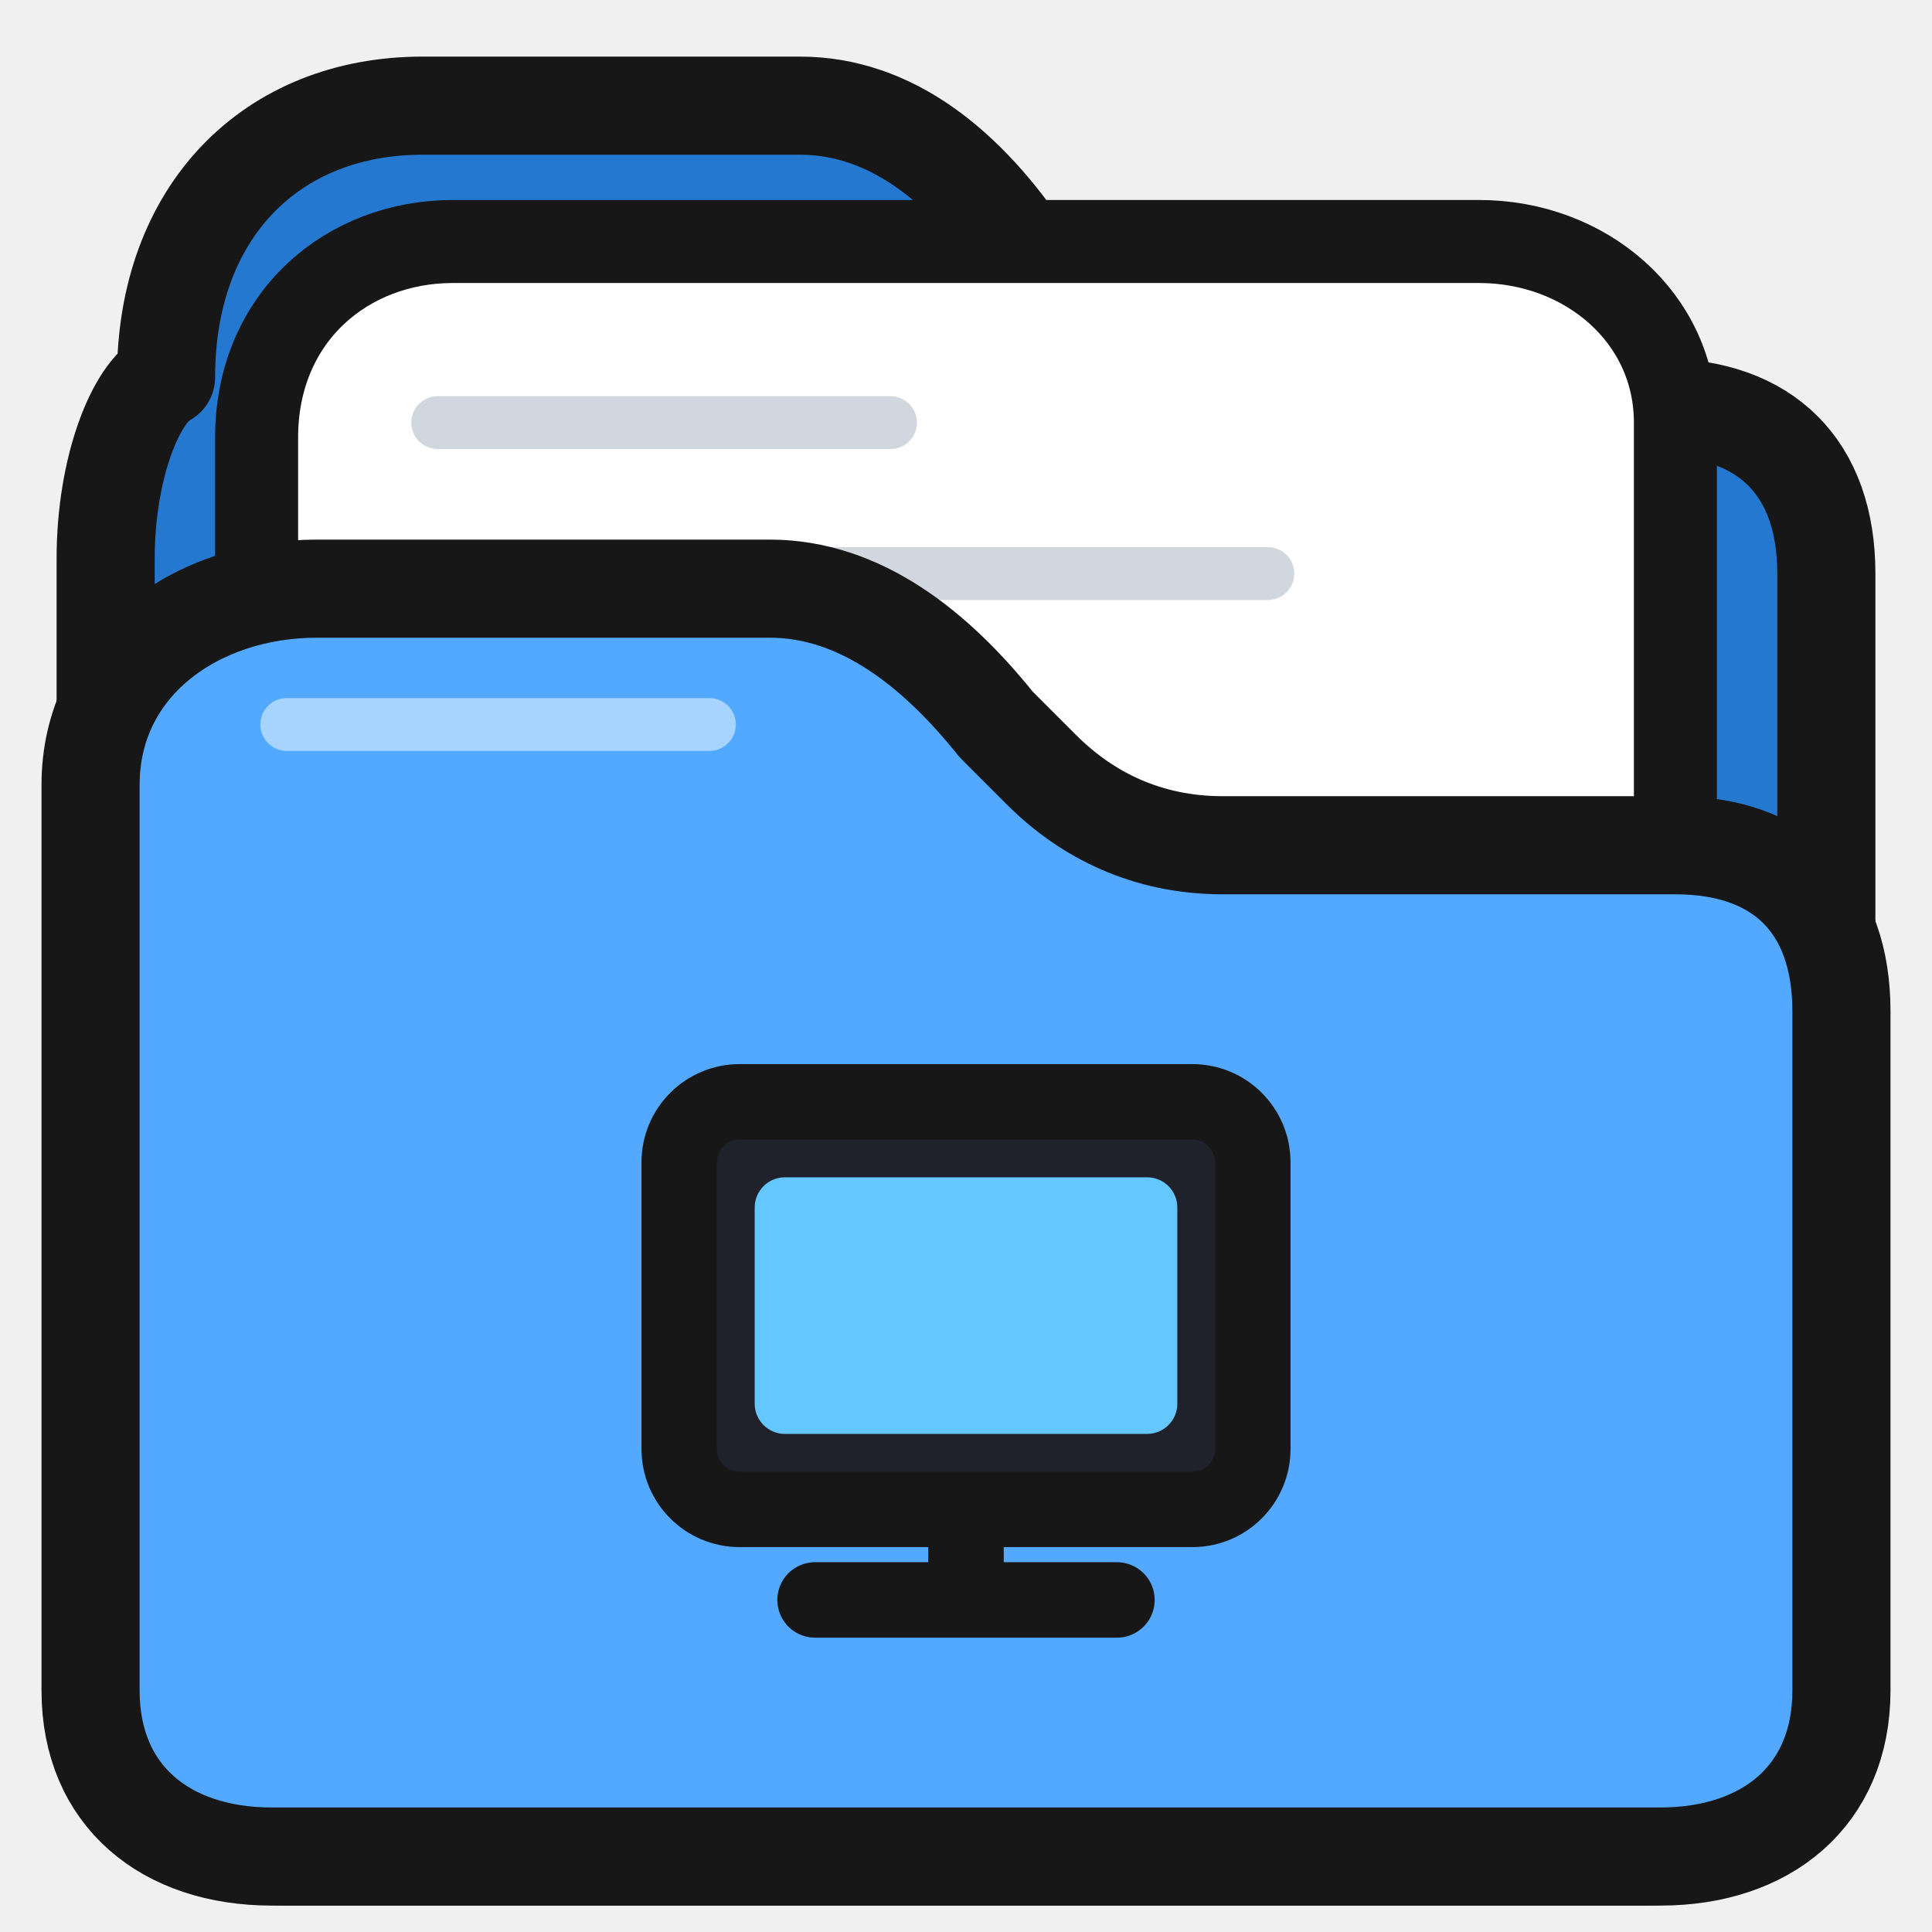
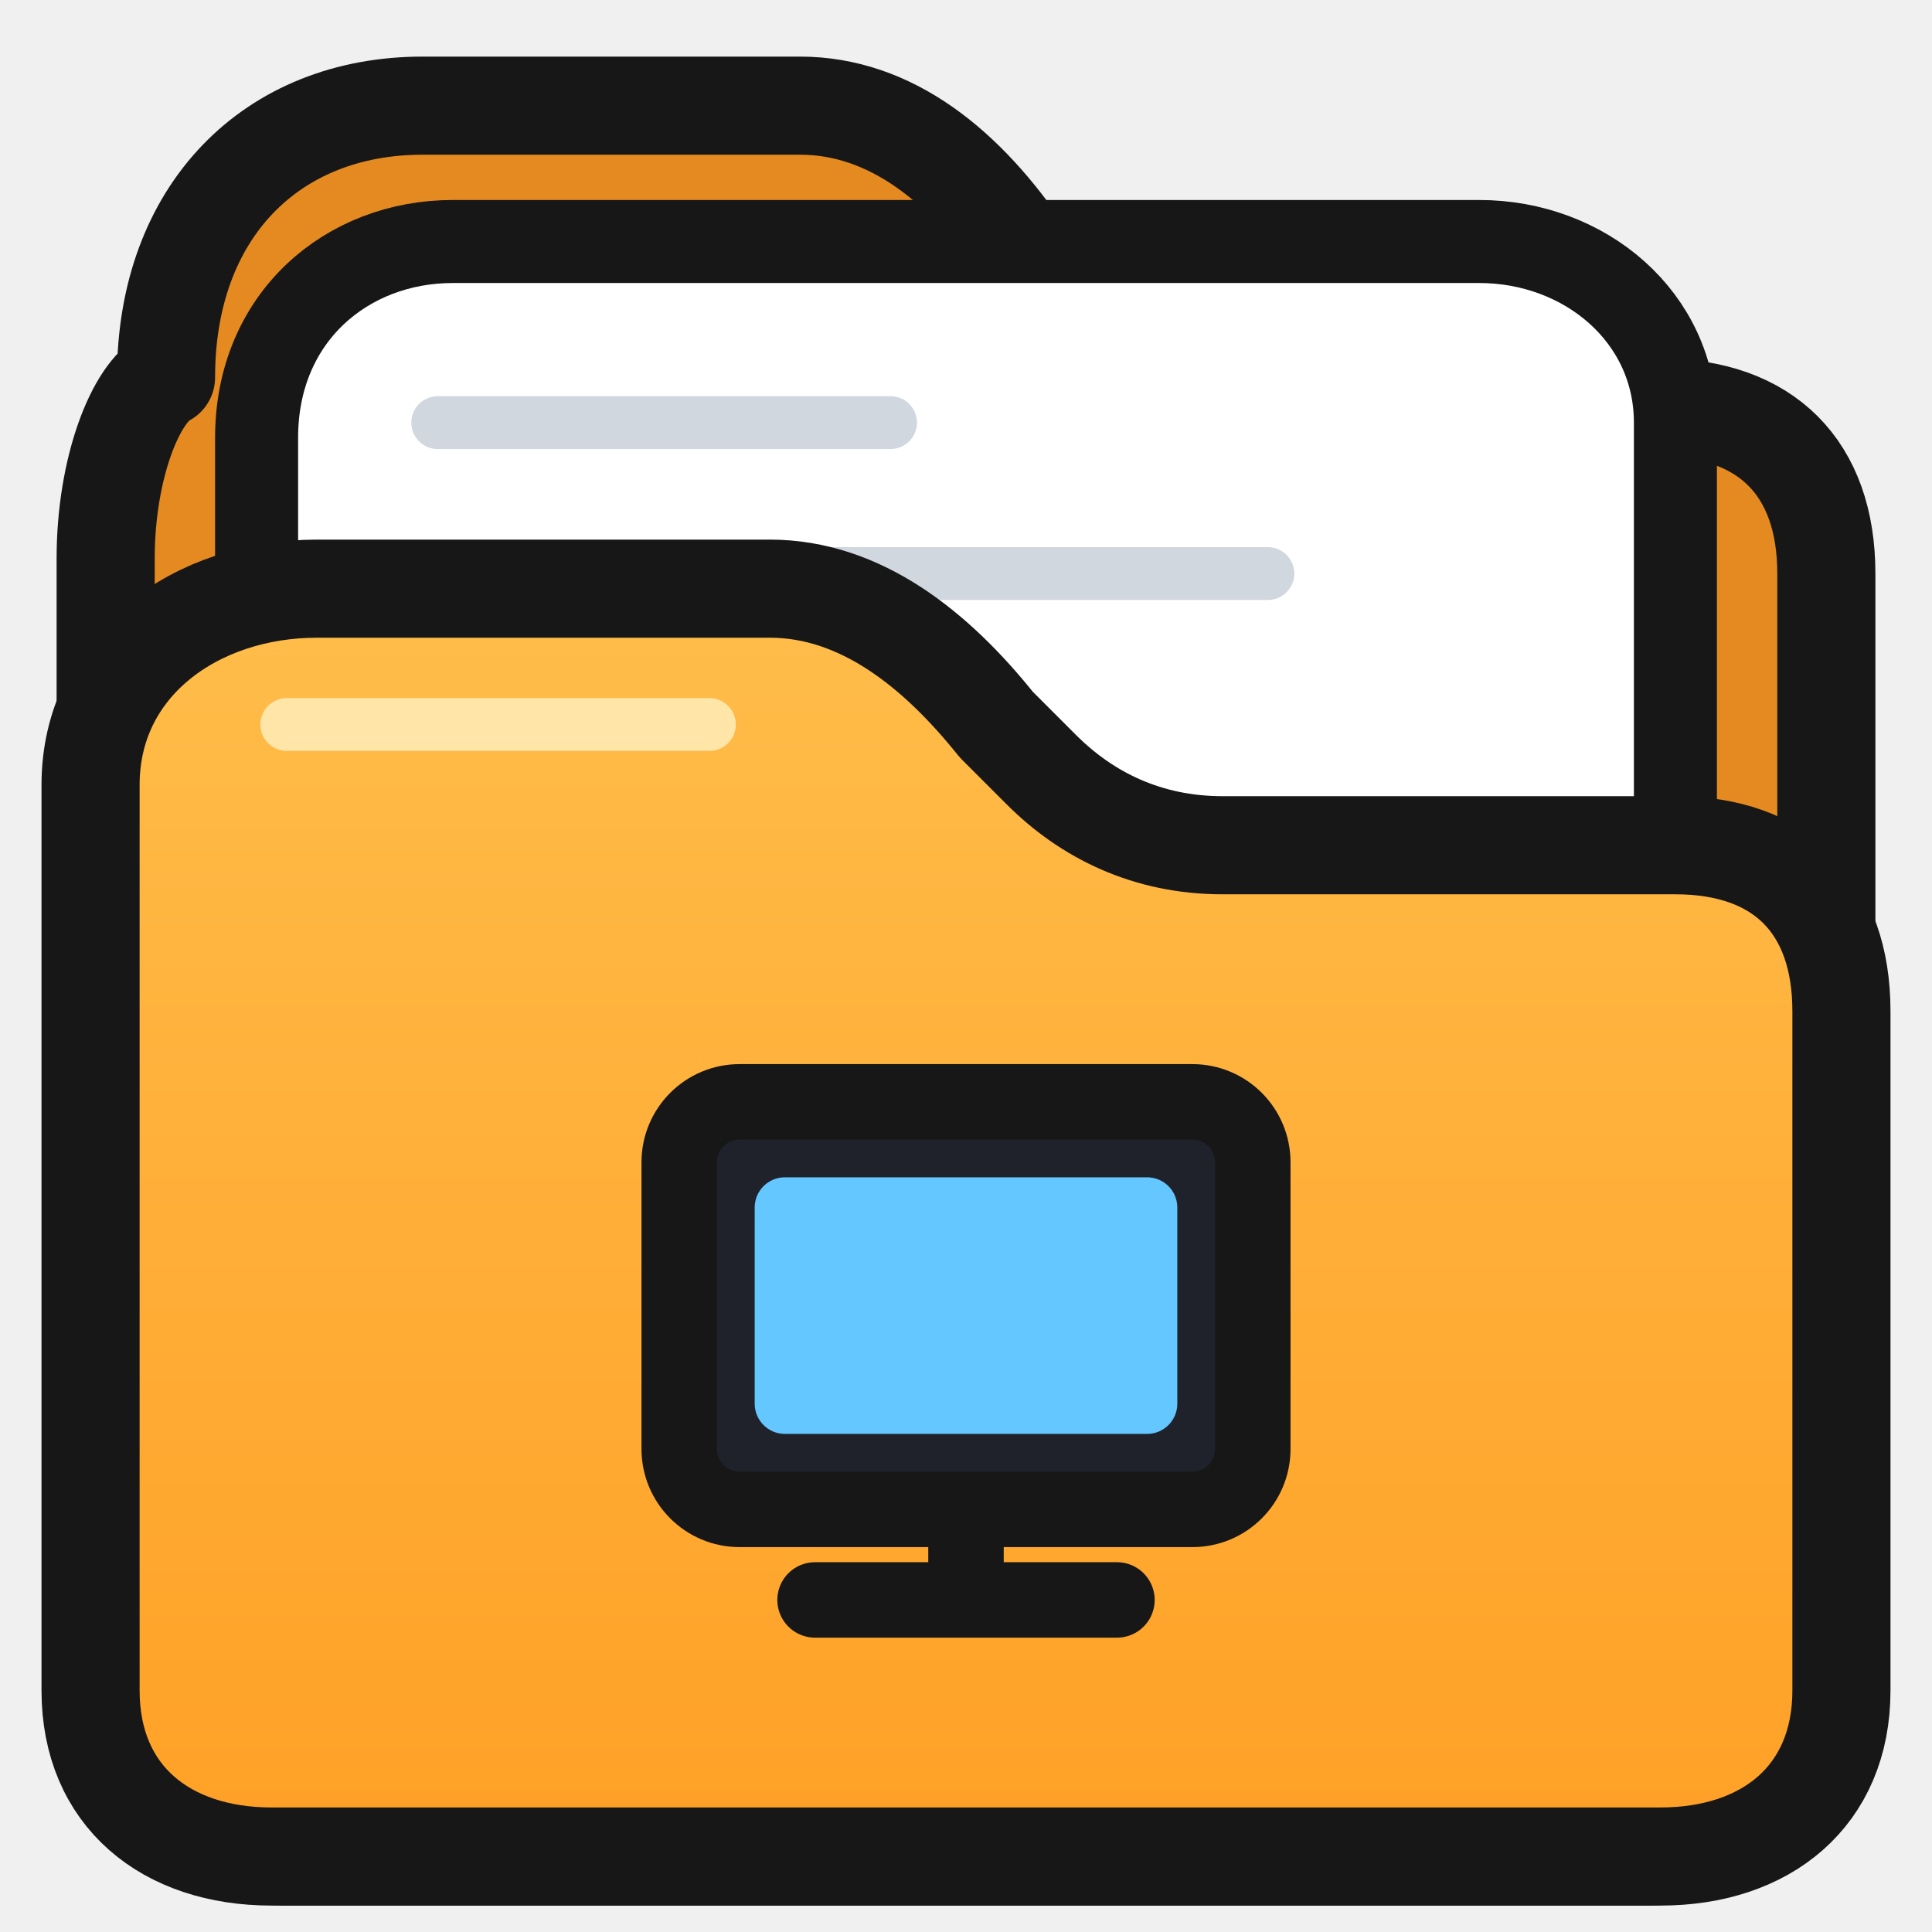
<svg xmlns="http://www.w3.org/2000/svg" viewBox="0 0 256 256" width="256" height="256">
-   <path d="M 22 50            C 22 28, 36 14, 56 14            L 106 14            C 118 14, 128 22, 136 34            L 142 42            C 148 50, 156 54, 166 54            L 220 54            C 234 54, 242 62, 242 76            L 242 222            C 242 236, 232 246, 218 246            L 38 246            C 24 246, 14 236, 14 222            L 14 74            C 14 62, 18 52, 22 50 Z" fill="#2478D0" stroke="#171717" stroke-width="13" stroke-linejoin="round" />
+   <defs>
+     <linearGradient id="folder_flap" x1="0%" y1="0%" x2="0%" y2="100%">
+       <stop offset="0%" stop-color="#FFBD4A" />
+       <stop offset="100%" stop-color="#FFA026" />
+     </linearGradient>
+   </defs>
+   <path d="M 22 50            C 22 28, 36 14, 56 14            L 106 14            C 118 14, 128 22, 136 34            L 142 42            C 148 50, 156 54, 166 54            L 220 54            C 234 54, 242 62, 242 76            L 242 222            C 242 236, 232 246, 218 246            L 38 246            C 24 246, 14 236, 14 222            L 14 74            C 14 62, 18 52, 22 50 Z" fill="#E58A20" stroke="#171717" stroke-width="13" stroke-linejoin="round" />
  <path d="M 34 58            C 34 42, 46 32, 60 32            L 196 32            C 210 32, 222 42, 222 56            L 222 116            L 34 116 Z" fill="#FFFFFF" stroke="#171717" stroke-width="11" stroke-linejoin="round" />
  <path d="M 58 56 L 118 56" stroke="#D0D7DE" stroke-width="7" stroke-linecap="round" />
  <path d="M 58 76 L 168 76" stroke="#D0D7DE" stroke-width="7" stroke-linecap="round" />
-   <path d="M 12 104            C 12 88, 26 78, 42 78            L 102 78            C 114 78, 124 86, 132 96            L 138 102            C 144 108, 152 112, 162 112            L 222 112            C 236 112, 244 120, 244 134            L 244 224            C 244 238, 234 246, 220 246            L 36 246            C 22 246, 12 238, 12 224 Z" fill="#52A9FF" stroke="#171717" stroke-width="13" stroke-linejoin="round" />
-   <path d="M 38 96 L 94 96" stroke="#A6D4FF" stroke-width="7" stroke-linecap="round" />
+   <path d="M 12 104            C 12 88, 26 78, 42 78            L 102 78            C 114 78, 124 86, 132 96            L 138 102            C 144 108, 152 112, 162 112            L 222 112            C 236 112, 244 120, 244 134            L 244 224            C 244 238, 234 246, 220 246            L 36 246            C 22 246, 12 238, 12 224 Z" fill="url(#folder_flap)" stroke="#171717" stroke-width="13" stroke-linejoin="round" />
+   <path d="M 38 96 L 94 96" stroke="#FFE6A8" stroke-width="7" stroke-linecap="round" />
  <g transform="translate(128, 178)">
    <path d="M -20 34 L 20 34" stroke="#171717" stroke-width="10" stroke-linecap="round" />
    <path d="M 0 22 L 0 32" stroke="#171717" stroke-width="10" />
    <rect x="-38" y="-32" width="76" height="54" rx="8" fill="#20222B" stroke="#171717" stroke-width="10" stroke-linejoin="round" />
    <rect x="-28" y="-22" width="56" height="34" rx="4" fill="#65C7FF" />
  </g>
</svg>
